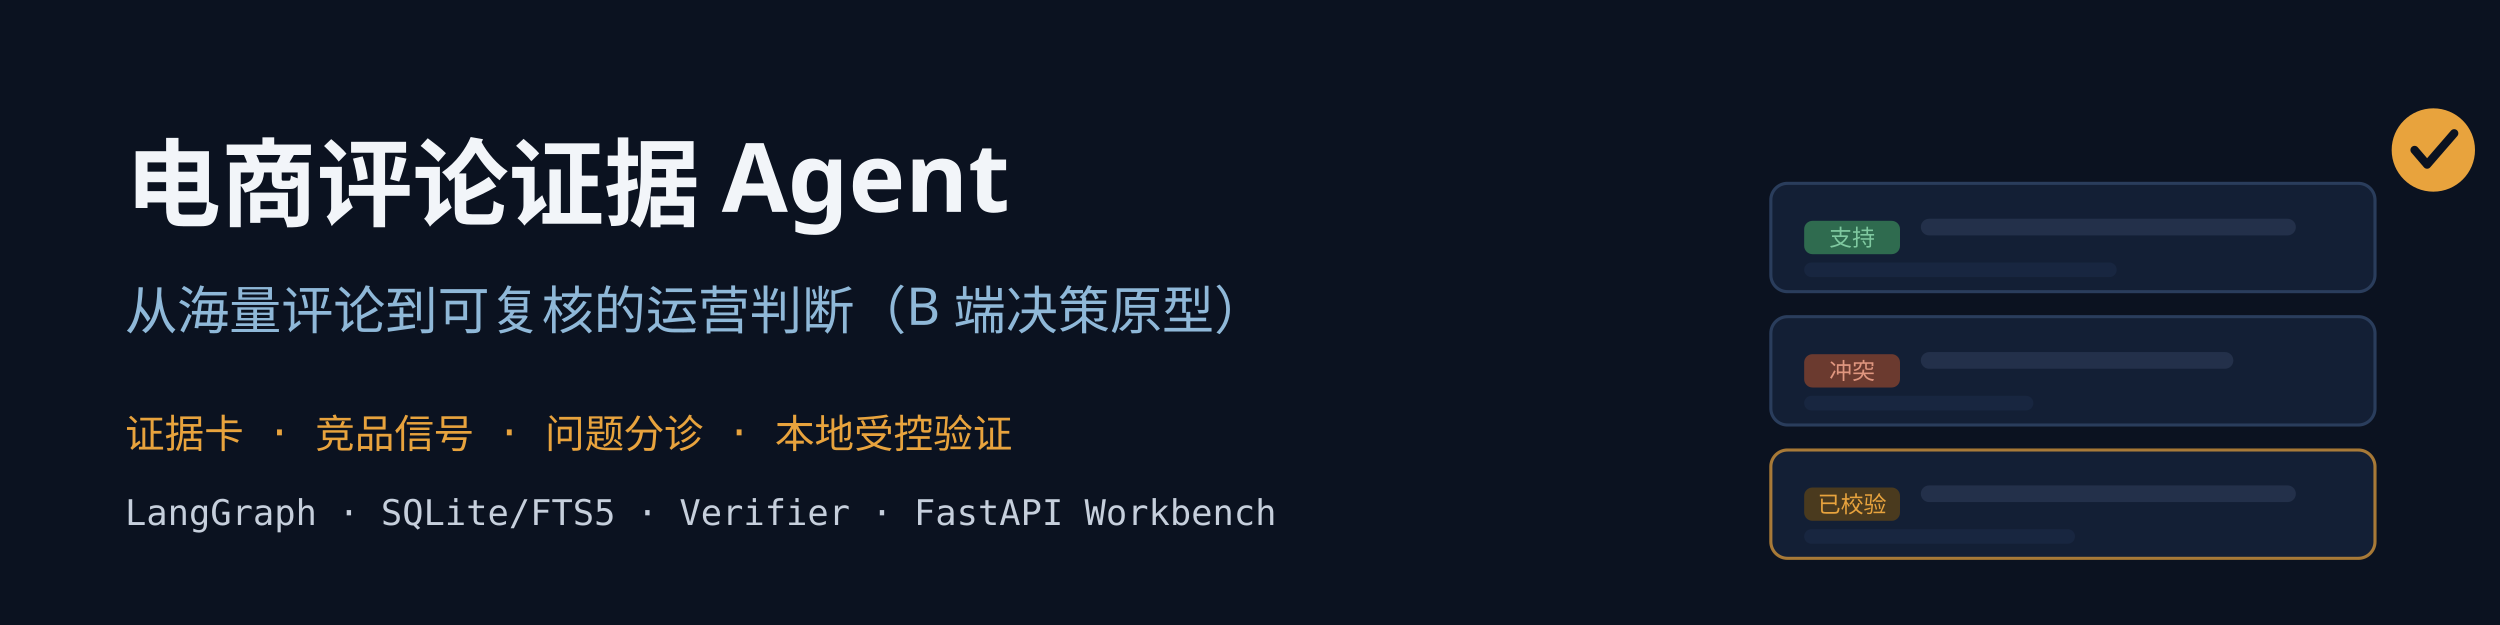
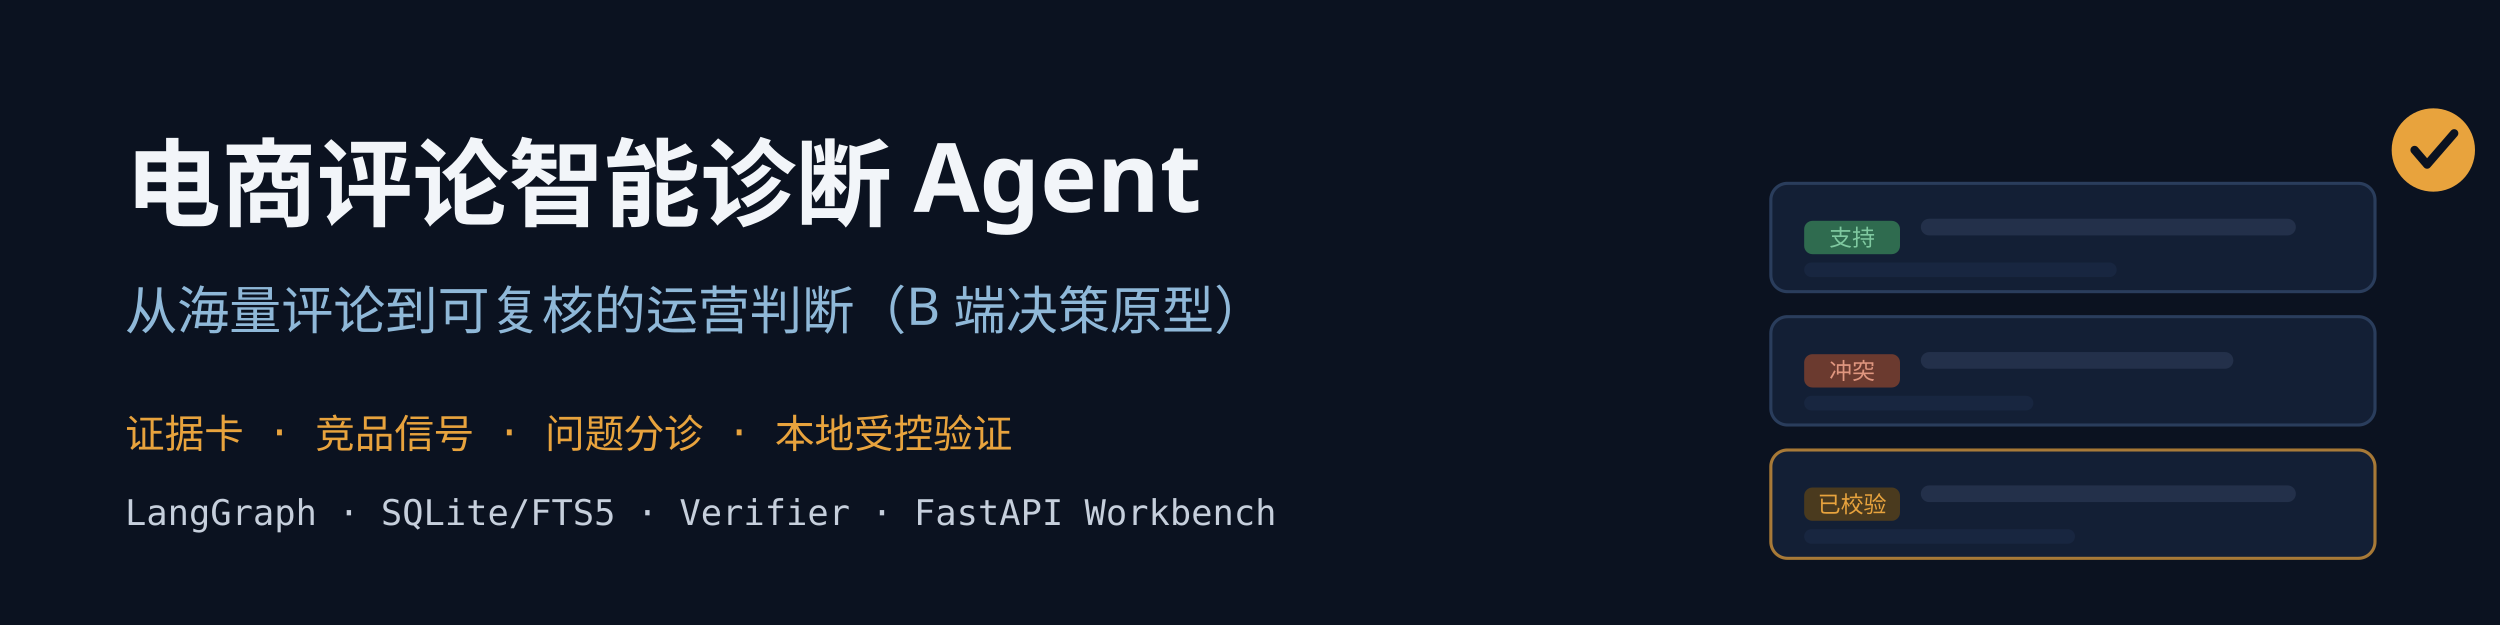
<svg xmlns="http://www.w3.org/2000/svg" width="1200" height="300" font-family="Segoe UI, Microsoft YaHei, PingFang SC, sans-serif">
  <rect width="1200" height="300" fill="#0B1220" />
  <g>
    <rect x="850" y="88" width="290" height="52" rx="8" fill="#131F35" stroke="#2A3D5C" stroke-width="1.5" />
    <rect x="866" y="106" width="46" height="16" rx="4" fill="#2F6B4F" />
    <text x="889" y="118" text-anchor="middle" fill="#7FC9A0" font-size="11" font-family="Cascadia Code, Consolas, monospace">支持</text>
    <rect x="922" y="105" width="180" height="8" rx="4" fill="#23304A" />
    <rect x="866" y="126" width="150" height="7" rx="3.5" fill="#182640" />
    <rect x="850" y="152" width="290" height="52" rx="8" fill="#131F35" stroke="#2A3D5C" stroke-width="1.5" />
    <rect x="866" y="170" width="46" height="16" rx="4" fill="#6B3A2F" />
    <text x="889" y="182" text-anchor="middle" fill="#E0967F" font-size="11" font-family="Cascadia Code, Consolas, monospace">冲突</text>
    <rect x="922" y="169" width="150" height="8" rx="4" fill="#23304A" />
    <rect x="866" y="190" width="110" height="7" rx="3.5" fill="#182640" />
    <rect x="850" y="216" width="290" height="52" rx="8" fill="#131F35" stroke="#E8A33D" stroke-opacity="0.7" stroke-width="1.5" />
    <rect x="866" y="234" width="46" height="16" rx="4" fill="#4A3A1E" />
    <text x="889" y="246" text-anchor="middle" fill="#E8A33D" font-size="11" font-family="Cascadia Code, Consolas, monospace">已校验</text>
    <rect x="922" y="233" width="180" height="8" rx="4" fill="#23304A" />
    <rect x="866" y="254" width="130" height="7" rx="3.5" fill="#182640" />
    <circle cx="1168" cy="72" r="20" fill="#E8A33D" />
    <path d="M 1159 72 L 1165 79 L 1178 64" stroke="#0B1220" stroke-width="4" fill="none" stroke-linecap="round" stroke-linejoin="round" />
  </g>
-   <text x="60" y="105" fill="#F2F5F9" font-size="46" font-weight="bold">电商评论证据 Agent</text>
+   <text x="60" y="105" fill="#F2F5F9" font-size="46" font-weight="bold">电商评论智能诊断 Agent</text>
  <text x="60" y="158" fill="#8FB8D8" font-size="25">从海量评论到可复核的运营判断（B 端决策原型）</text>
  <text x="60" y="215" fill="#E8A33D" font-size="19" font-family="Cascadia Code, Consolas, monospace">证据卡 · 竞品信号 · 问题分诊 · 本地受控验证</text>
  <text x="60" y="252" fill="#C6CFDC" font-size="17" font-family="Cascadia Code, Consolas, monospace">LangGraph · SQLite/FTS5 · Verifier · FastAPI Workbench</text>
</svg>
